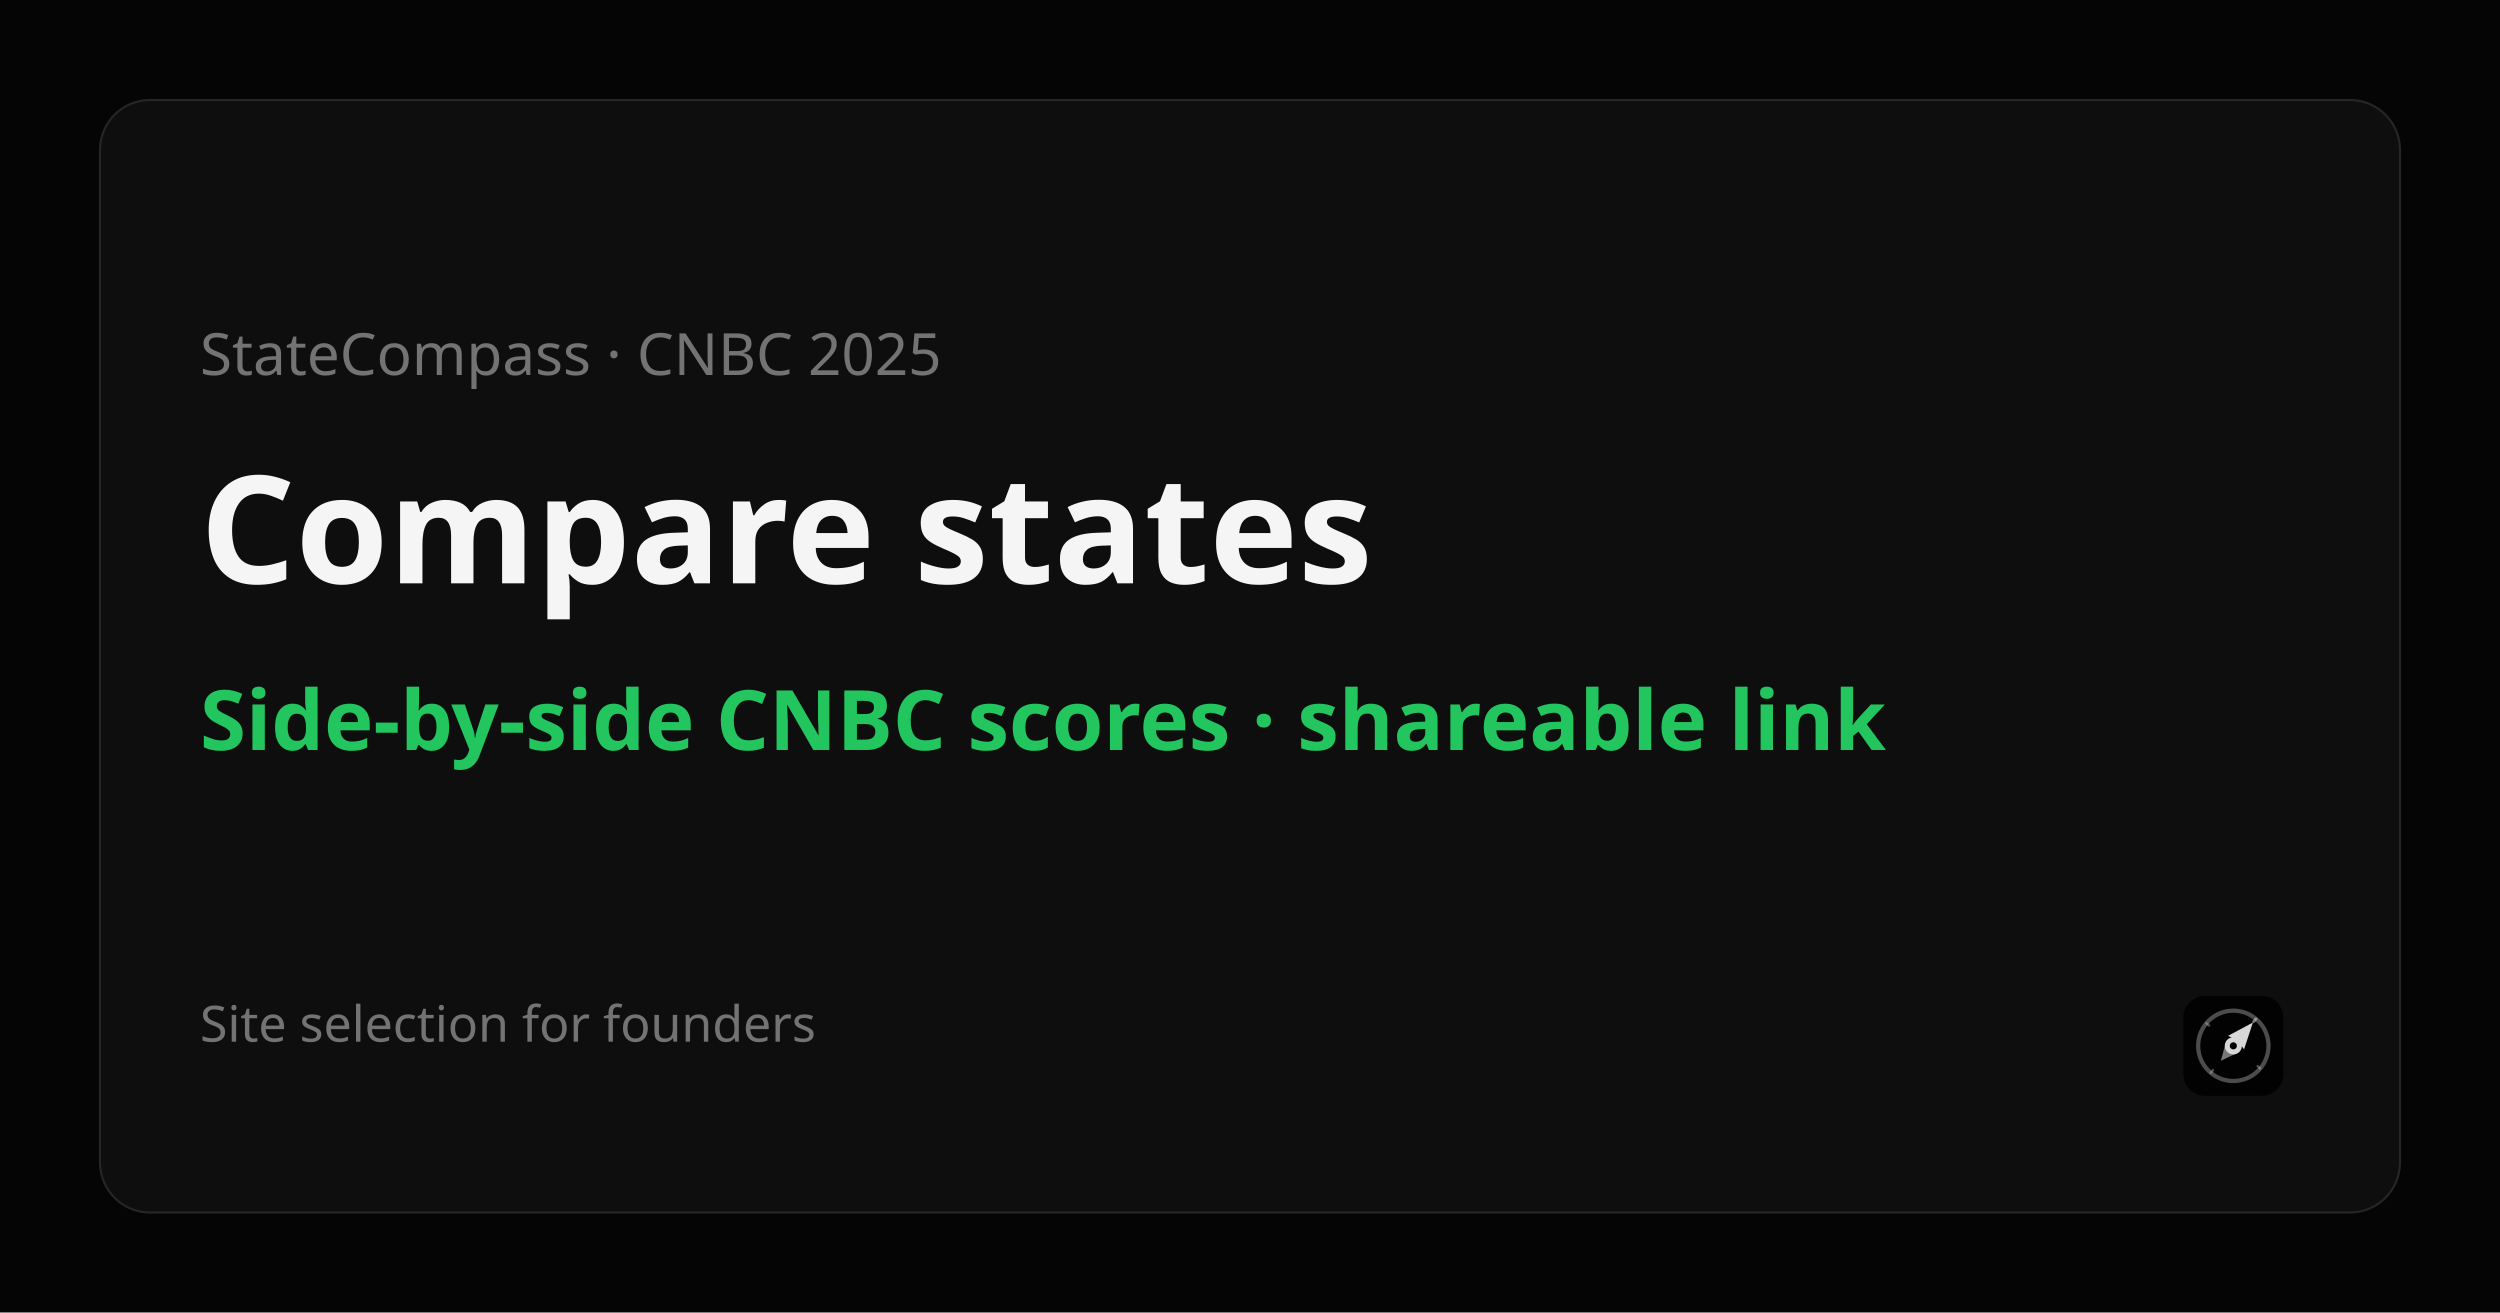
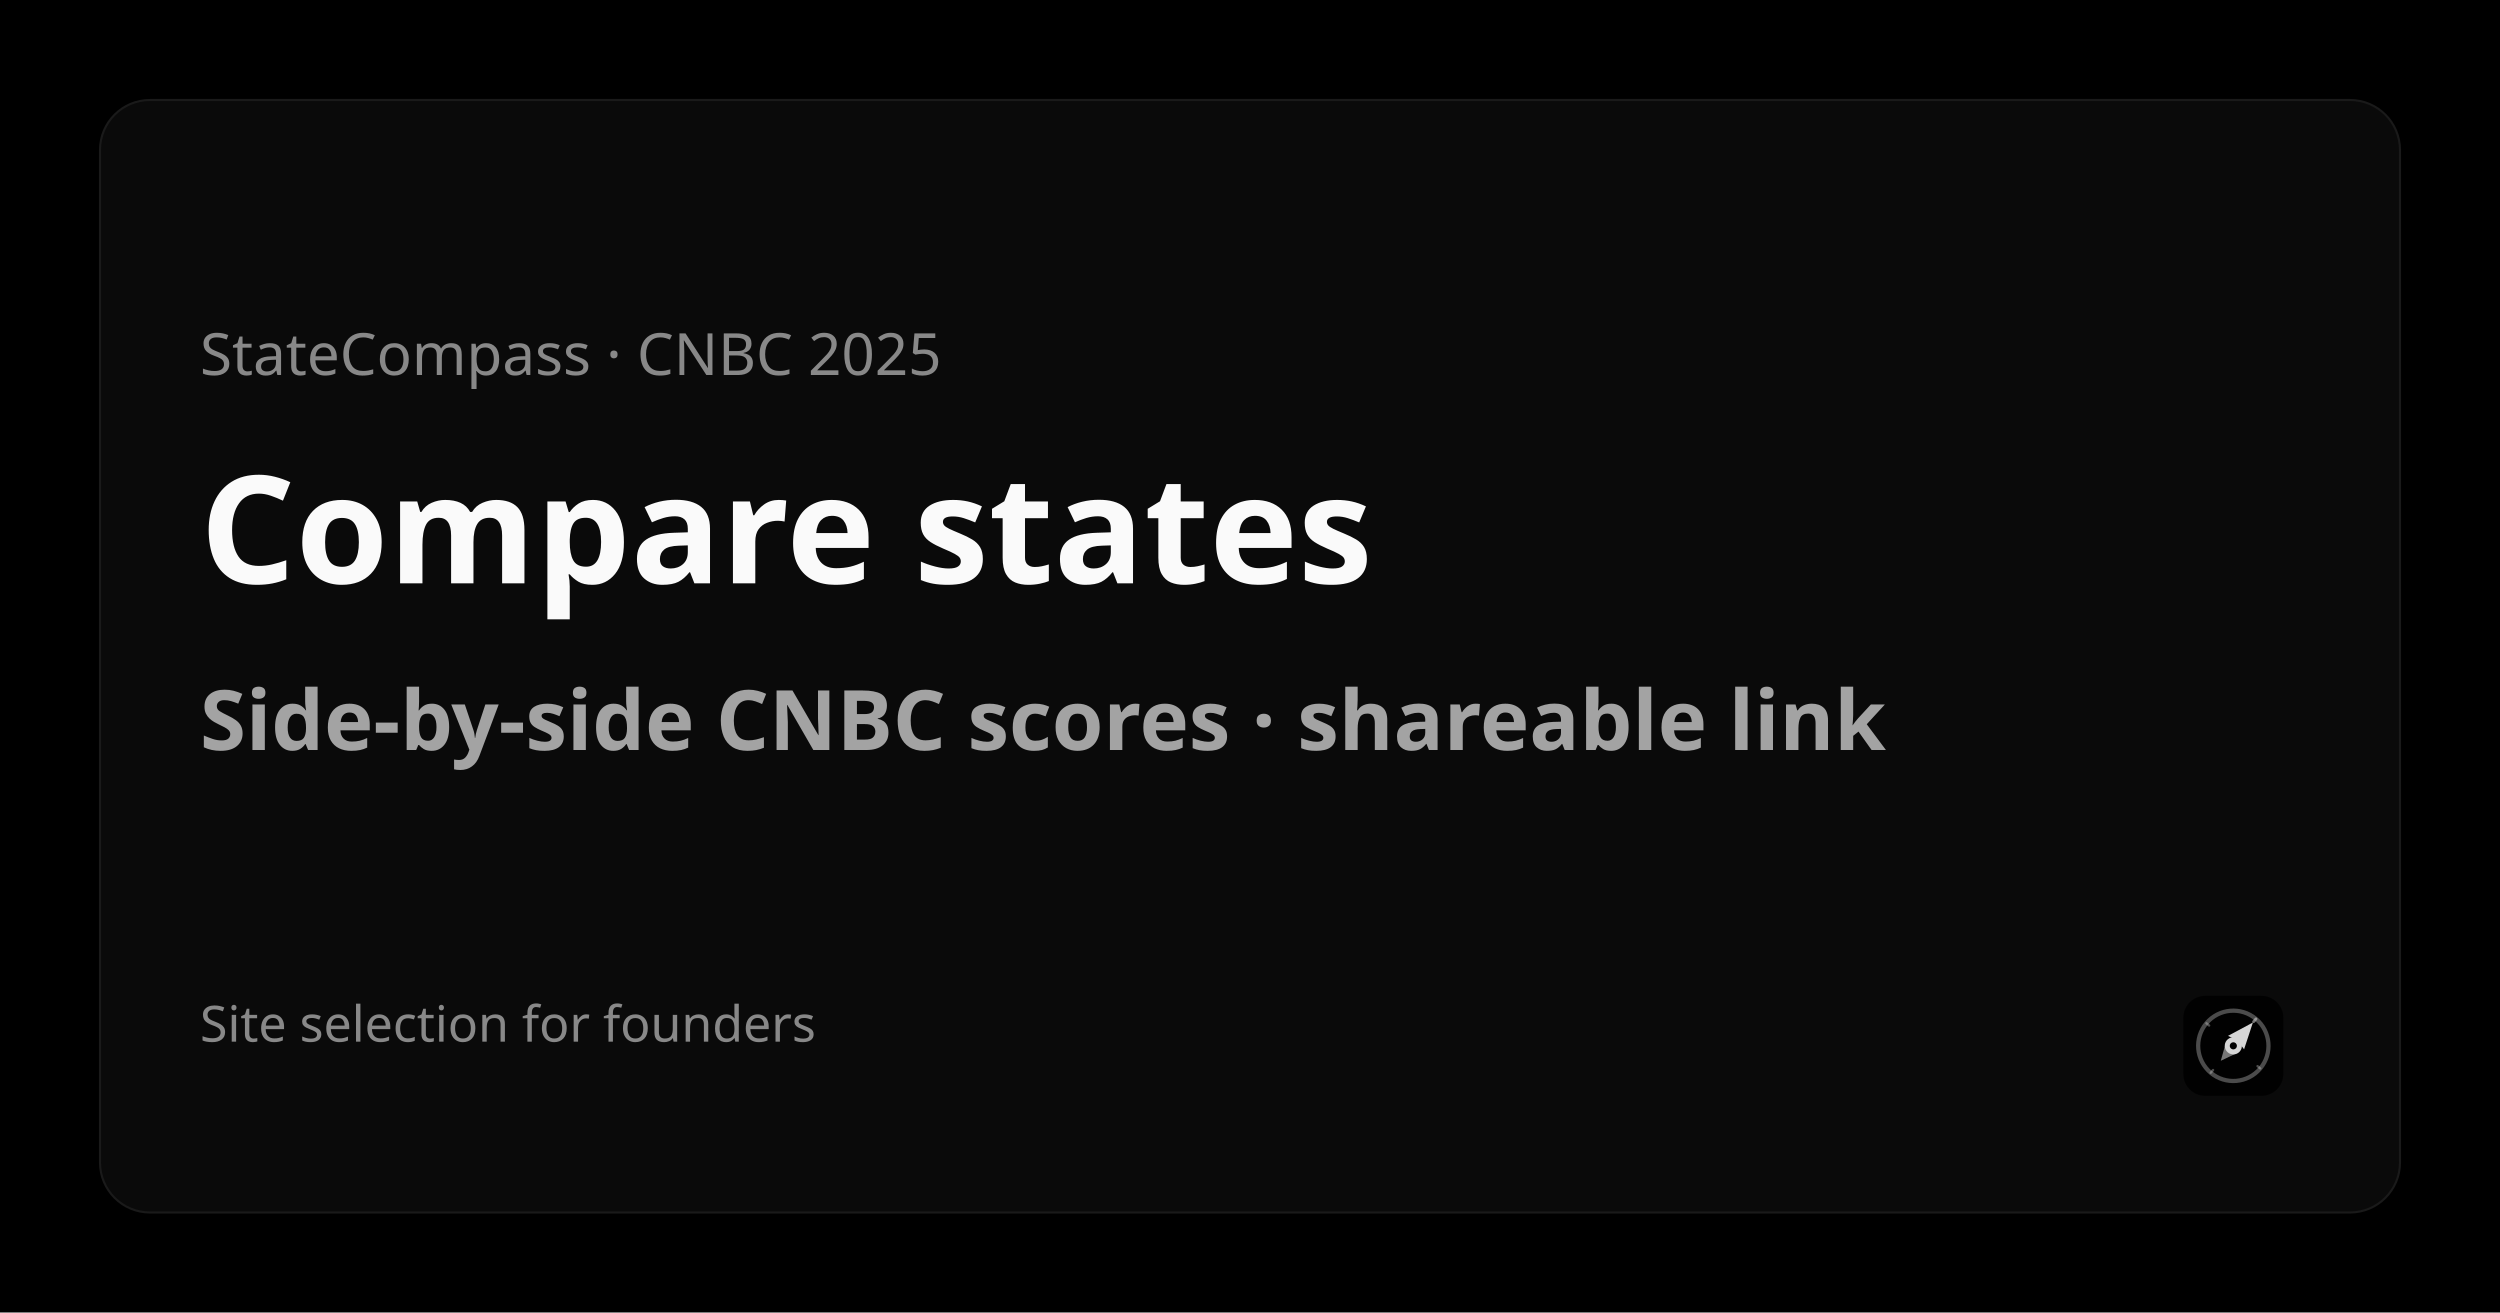
<svg xmlns="http://www.w3.org/2000/svg" width="1200" height="630" viewBox="0 0 1200 630">
-   <rect width="1200" height="630" fill="#050505" />
-   <rect x="48" y="48" width="1104" height="534" rx="24" fill="#0e0e0e" stroke="#262626" />
-   <text x="96" y="180" fill="#737373" font-family="system-ui,sans-serif" font-size="28">StateCompass · CNBC 2025</text>
-   <text x="96" y="280" fill="#f5f5f5" font-family="system-ui,sans-serif" font-size="72" font-weight="700">Compare states</text>
-   <text x="96" y="360" fill="#22c55e" font-family="system-ui,sans-serif" font-size="40" font-weight="600">Side-by-side CNBC scores · shareable link</text>
-   <text x="96" y="500" fill="#737373" font-family="system-ui,sans-serif" font-size="24">Site selection for founders</text>
+   <rect width="1200" height="630" fill="#000000" />
+   <rect x="48" y="48" width="1104" height="534" rx="24" fill="#0a0a0a" stroke="#1a1a1a" />
+   <text x="96" y="180" fill="#888888" font-family="system-ui,sans-serif" font-size="28">StateCompass · CNBC 2025</text>
+   <text x="96" y="280" fill="#fafafa" font-family="system-ui,sans-serif" font-size="72" font-weight="700">Compare states</text>
+   <text x="96" y="360" fill="#a3a3a3" font-family="system-ui,sans-serif" font-size="40" font-weight="600">Side-by-side CNBC scores · shareable link</text>
+   <text x="96" y="500" fill="#888888" font-family="system-ui,sans-serif" font-size="24">Site selection for founders</text>
  <g transform="translate(1104, 534)" opacity="0.85">
    <g transform="translate(-56, -56)">
      <rect width="48" height="48" rx="10.5" fill="#000000" />
      <g transform="translate(24.00,24.00) rotate(40)">
        <circle cx="0" cy="0" r="16.88" fill="none" stroke="#fafafa" stroke-width="2.03" opacity="0.35" />
        <line x1="0" y1="-16.88" x2="0" y2="-15.15" stroke="#fafafa" stroke-width="1.35" stroke-linecap="round" opacity="0.55" />
        <line x1="16.88" y1="0" x2="15.15" y2="0" stroke="#fafafa" stroke-width="1.12" stroke-linecap="round" opacity="0.35" />
        <line x1="0" y1="16.88" x2="0" y2="15.15" stroke="#fafafa" stroke-width="1.12" stroke-linecap="round" opacity="0.35" />
        <line x1="-16.88" y1="0" x2="-15.15" y2="0" stroke="#fafafa" stroke-width="1.12" stroke-linecap="round" opacity="0.35" />
        <path d="M 0,-14.62 L -5.03,-2.03 L 0,-3.22 L 5.03,-2.03 Z" fill="#fafafa" />
        <path d="M 0,9.38 L -3.53,1.58 L 0,0.22 L 3.53,1.58 Z" fill="#8a8a8a" />
        <circle cx="0" cy="0" r="4.12" fill="#fafafa" />
        <circle cx="0" cy="0" r="1.72" fill="#000000" />
      </g>
    </g>
  </g>
</svg>
